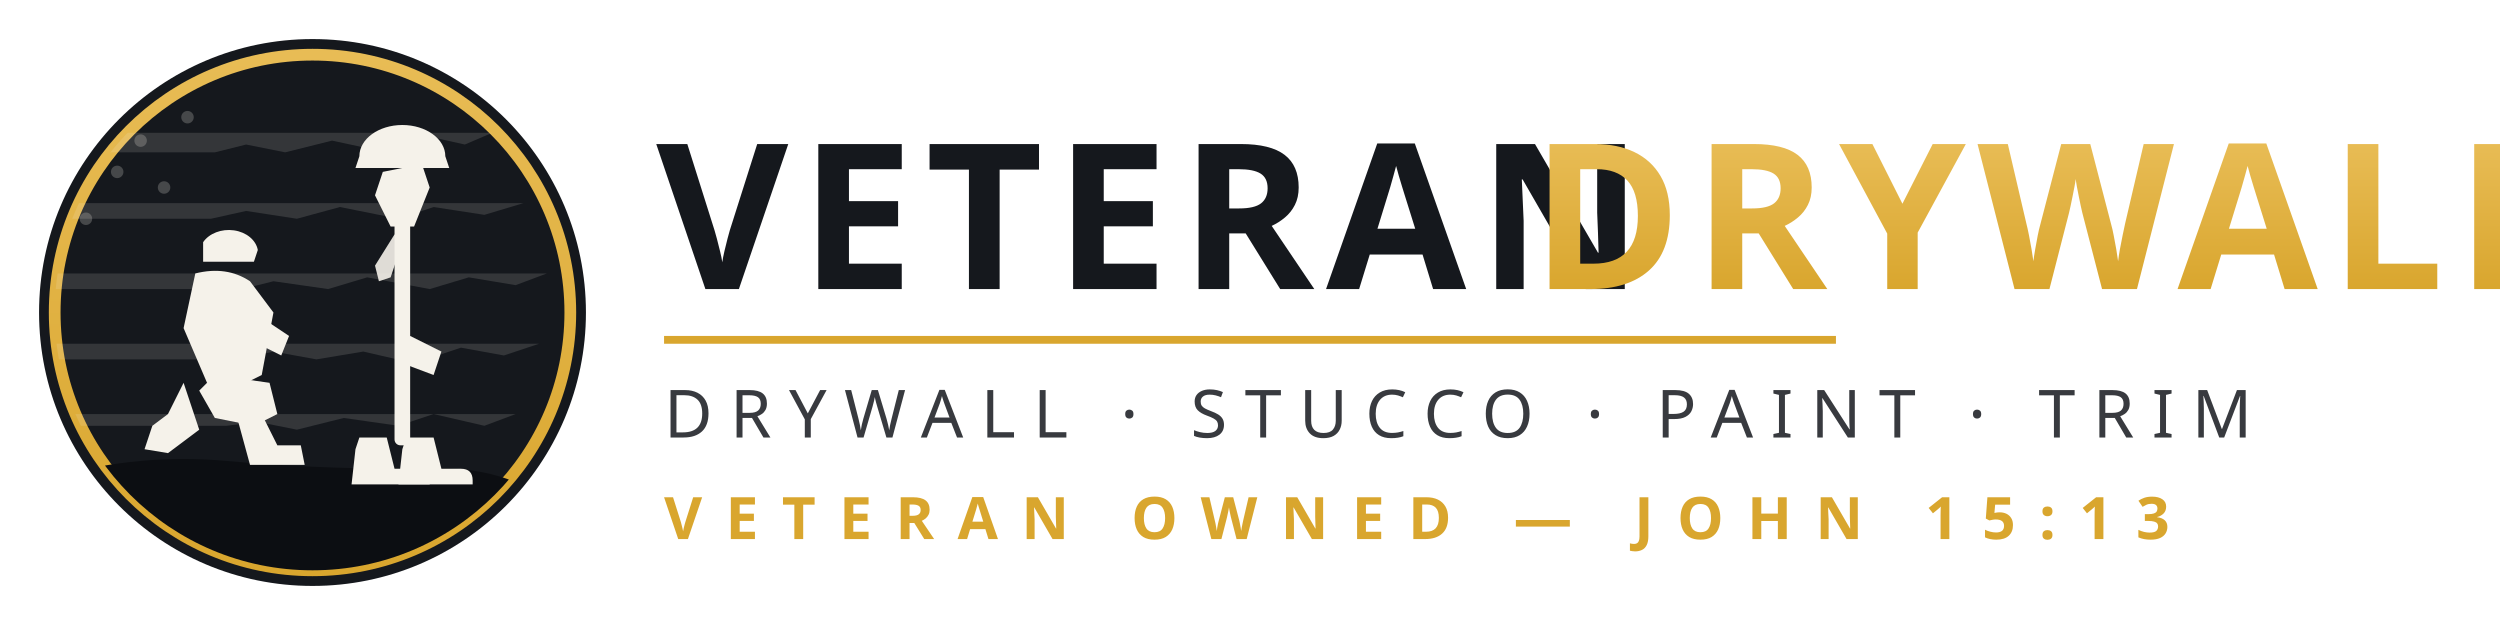
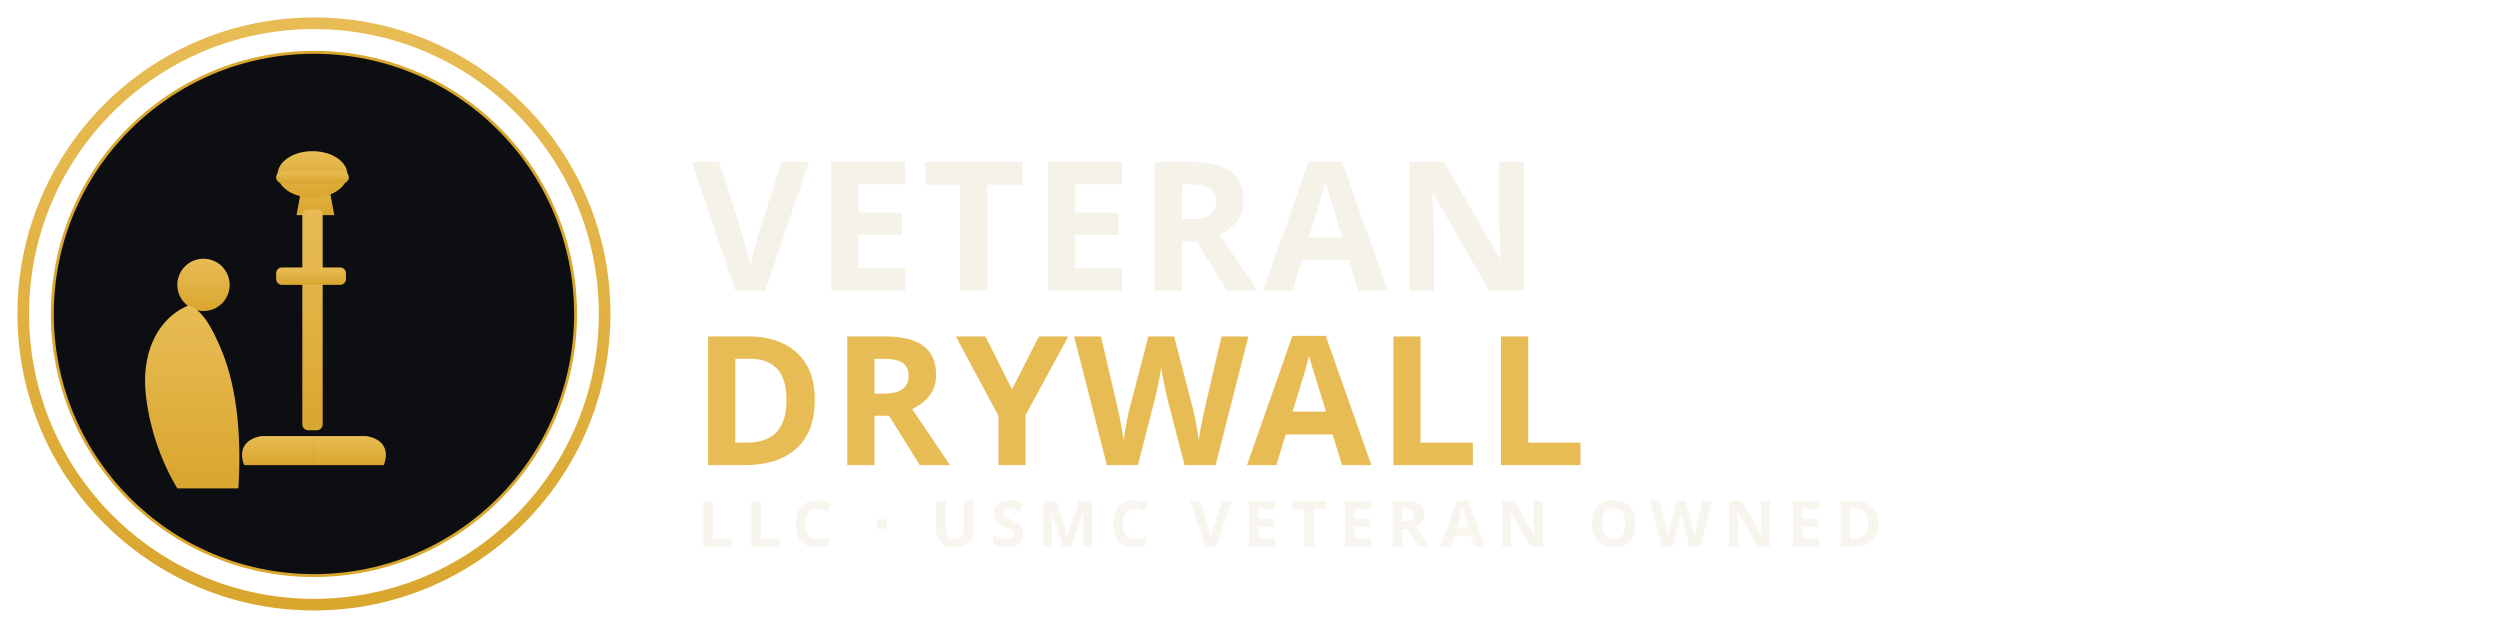
- <svg xmlns="http://www.w3.org/2000/svg" viewBox="0 0 640 160" role="img" aria-label="Veteran Drywall LLC">
+ <svg xmlns="http://www.w3.org/2000/svg" viewBox="0 0 860 216" role="img" aria-label="Veteran Drywall LLC">
  <defs>
-     <clipPath id="disc">
-       <circle cx="80" cy="80" r="66" />
-     </clipPath>
-     <linearGradient id="gold" x1="0" y1="0" x2="0" y2="1">
-       <stop offset="0" stop-color="#E8BC55" />
-       <stop offset="1" stop-color="#D9A62E" />
+     <linearGradient id="goldFadeH" x1="0%" y1="0%" x2="0%" y2="100%">
+       <stop offset="0%" stop-color="#E8BC55" />
+       <stop offset="100%" stop-color="#D9A62E" />
    </linearGradient>
  </defs>
-   <circle cx="80" cy="80" r="70" fill="#15181D" />
-   <circle cx="80" cy="80" r="66" fill="none" stroke="url(#gold)" stroke-width="3" />
-   <g clip-path="url(#disc)">
-     <g fill="#F5F2EA" opacity=".14">
-       <path d="M8 34h118l-7 3-9-2-11 4-14-3-12 3-10-2-8 2H8z" />
-       <path d="M8 52h126l-10 3-13-2-9 3-15-3-11 3-13-2-9 2H8z" />
-       <path d="M8 70h132l-8 3-12-2-10 3-16-3-10 3-14-2-8 2H8z" />
-       <path d="M8 88h130l-9 3-11-2-12 4-13-3-12 2-11-2-9 2H8z" />
-       <path d="M8 106h124l-8 3-13-3-9 3-14-2-12 3-10-2-8 1H8z" />
-       <path d="M8 124h114l-7 3-10-2-12 3-13-3-11 2-9-1H8z" />
-     </g>
-     <g fill="#F5F2EA" opacity=".22">
-       <circle cx="24" cy="30" r="1.6" />
-       <circle cx="36" cy="36" r="1.6" />
-       <circle cx="48" cy="30" r="1.6" />
-       <circle cx="30" cy="44" r="1.6" />
-       <circle cx="42" cy="48" r="1.6" />
-       <circle cx="22" cy="56" r="1.6" />
-     </g>
-     <path d="M14 122q22-6 44-4t46 2q14-1 24 2l6 2v24H14z" fill="#0C0E12" />
-     <g fill="#F5F2EA">
-       <path d="M92 112h7l2 8h6q3 0 3 3v1H90l1-9z" />
-       <path d="M104 112h7l2 8h5q3 0 3 3v1h-19l1-9z" />
-       <rect x="101" y="56" width="4" height="58" rx="1.5" />
-       <path d="M98 44l10-2 2 6-4 10h-6l-4-8z" />
-       <path d="M105 86l8 4-2 6-8-3z" />
-       <path d="M92 40a11 8 0 0 1 22 0l1 3H91z" />
-       <path d="M101 60l-5 8 1 4 3-1 3-9z" opacity=".9" />
-     </g>
-     <g fill="#F5F2EA">
-       <path d="M52 62a7.5 6 0 0 1 14 2l-1 3H52z" />
-       <path d="M50 70q8-2 14 2l6 8-3 16-8 4-6-2-6-14z" />
-       <path d="M62 78l12 8-2 5-12-6z" />
-       <path d="M55 96l14 2 2 8-6 3-10-2-4-7z" />
-       <path d="M67 106l4 8h6l1 5H64l-3-11z" />
-       <path d="M47 98l4 12-8 6-6-1 2-6 4-3z" />
-     </g>
+   <circle cx="108" cy="108" r="100" fill="none" stroke="url(#goldFadeH)" stroke-width="4" />
+   <circle cx="108" cy="108" r="90" fill="#0C0E12" stroke="#D9A62E" stroke-width="1" />
+   <g fill="url(#goldFadeH)">
+     <polygon points="105,58 112,58 115,74 102,74" />
+     <rect x="104" y="72" width="7" height="76" rx="2" />
+     <rect x="95" y="92" width="24" height="6" rx="2" />
+     <ellipse cx="107.5" cy="60" rx="12" ry="8" />
+     <rect x="95" y="59" width="25" height="4" rx="2" />
  </g>
-   <g font-family="'Barlow Condensed','Arial Narrow',sans-serif">
-     <text x="168" y="74" font-size="52" font-weight="700" letter-spacing="3" fill="#15181D">VETERAN</text>
-     <text x="392" y="74" font-size="52" font-weight="700" letter-spacing="3" fill="url(#gold)">DRYWALL</text>
-     <rect x="170" y="86" width="300" height="2" fill="#D9A62E" />
-     <text x="170" y="112" font-size="17" font-weight="500" letter-spacing="4.5" fill="#15181D" opacity=".85">DRYWALL · STUCCO · PAINT · TRIM</text>
-     <text x="170" y="138" font-size="15" font-weight="600" letter-spacing="6" fill="#D9A62E">VETERAN OWNED — JOHN 15:13</text>
+   <g fill="url(#goldFadeH)">
+     <path d="M90,150 L108,150 L108,160 L84,160 C82,155 84,151 90,150 Z" />
+     <path d="M126,150 L108,150 L108,160 L132,160 C134,155 132,151 126,150 Z" />
  </g>
+   <g fill="url(#goldFadeH)">
+     <circle cx="70" cy="98" r="9" />
+     <path d="M65,105            C55,109 49,120 50,134            C51,146 55,158 61,168            L82,168            C83,152 82,134 76,120            C73,113 70,107 65,105 Z" />
+   </g>
+   <text x="238" y="100" font-family="'Barlow Condensed','Arial Narrow',sans-serif" font-weight="700" font-size="62" letter-spacing="2" fill="#F5F2EA">VETERAN</text>
+   <text x="238" y="160" font-family="'Barlow Condensed','Arial Narrow',sans-serif" font-weight="700" font-size="62" letter-spacing="2" fill="#E8BC55">DRYWALL</text>
+   <text x="240" y="188" font-family="'Barlow Condensed','Arial Narrow',sans-serif" font-weight="600" font-size="22" letter-spacing="4" fill="#F5F2EA" opacity="0.75">LLC · USMC VETERAN OWNED</text>
</svg>
